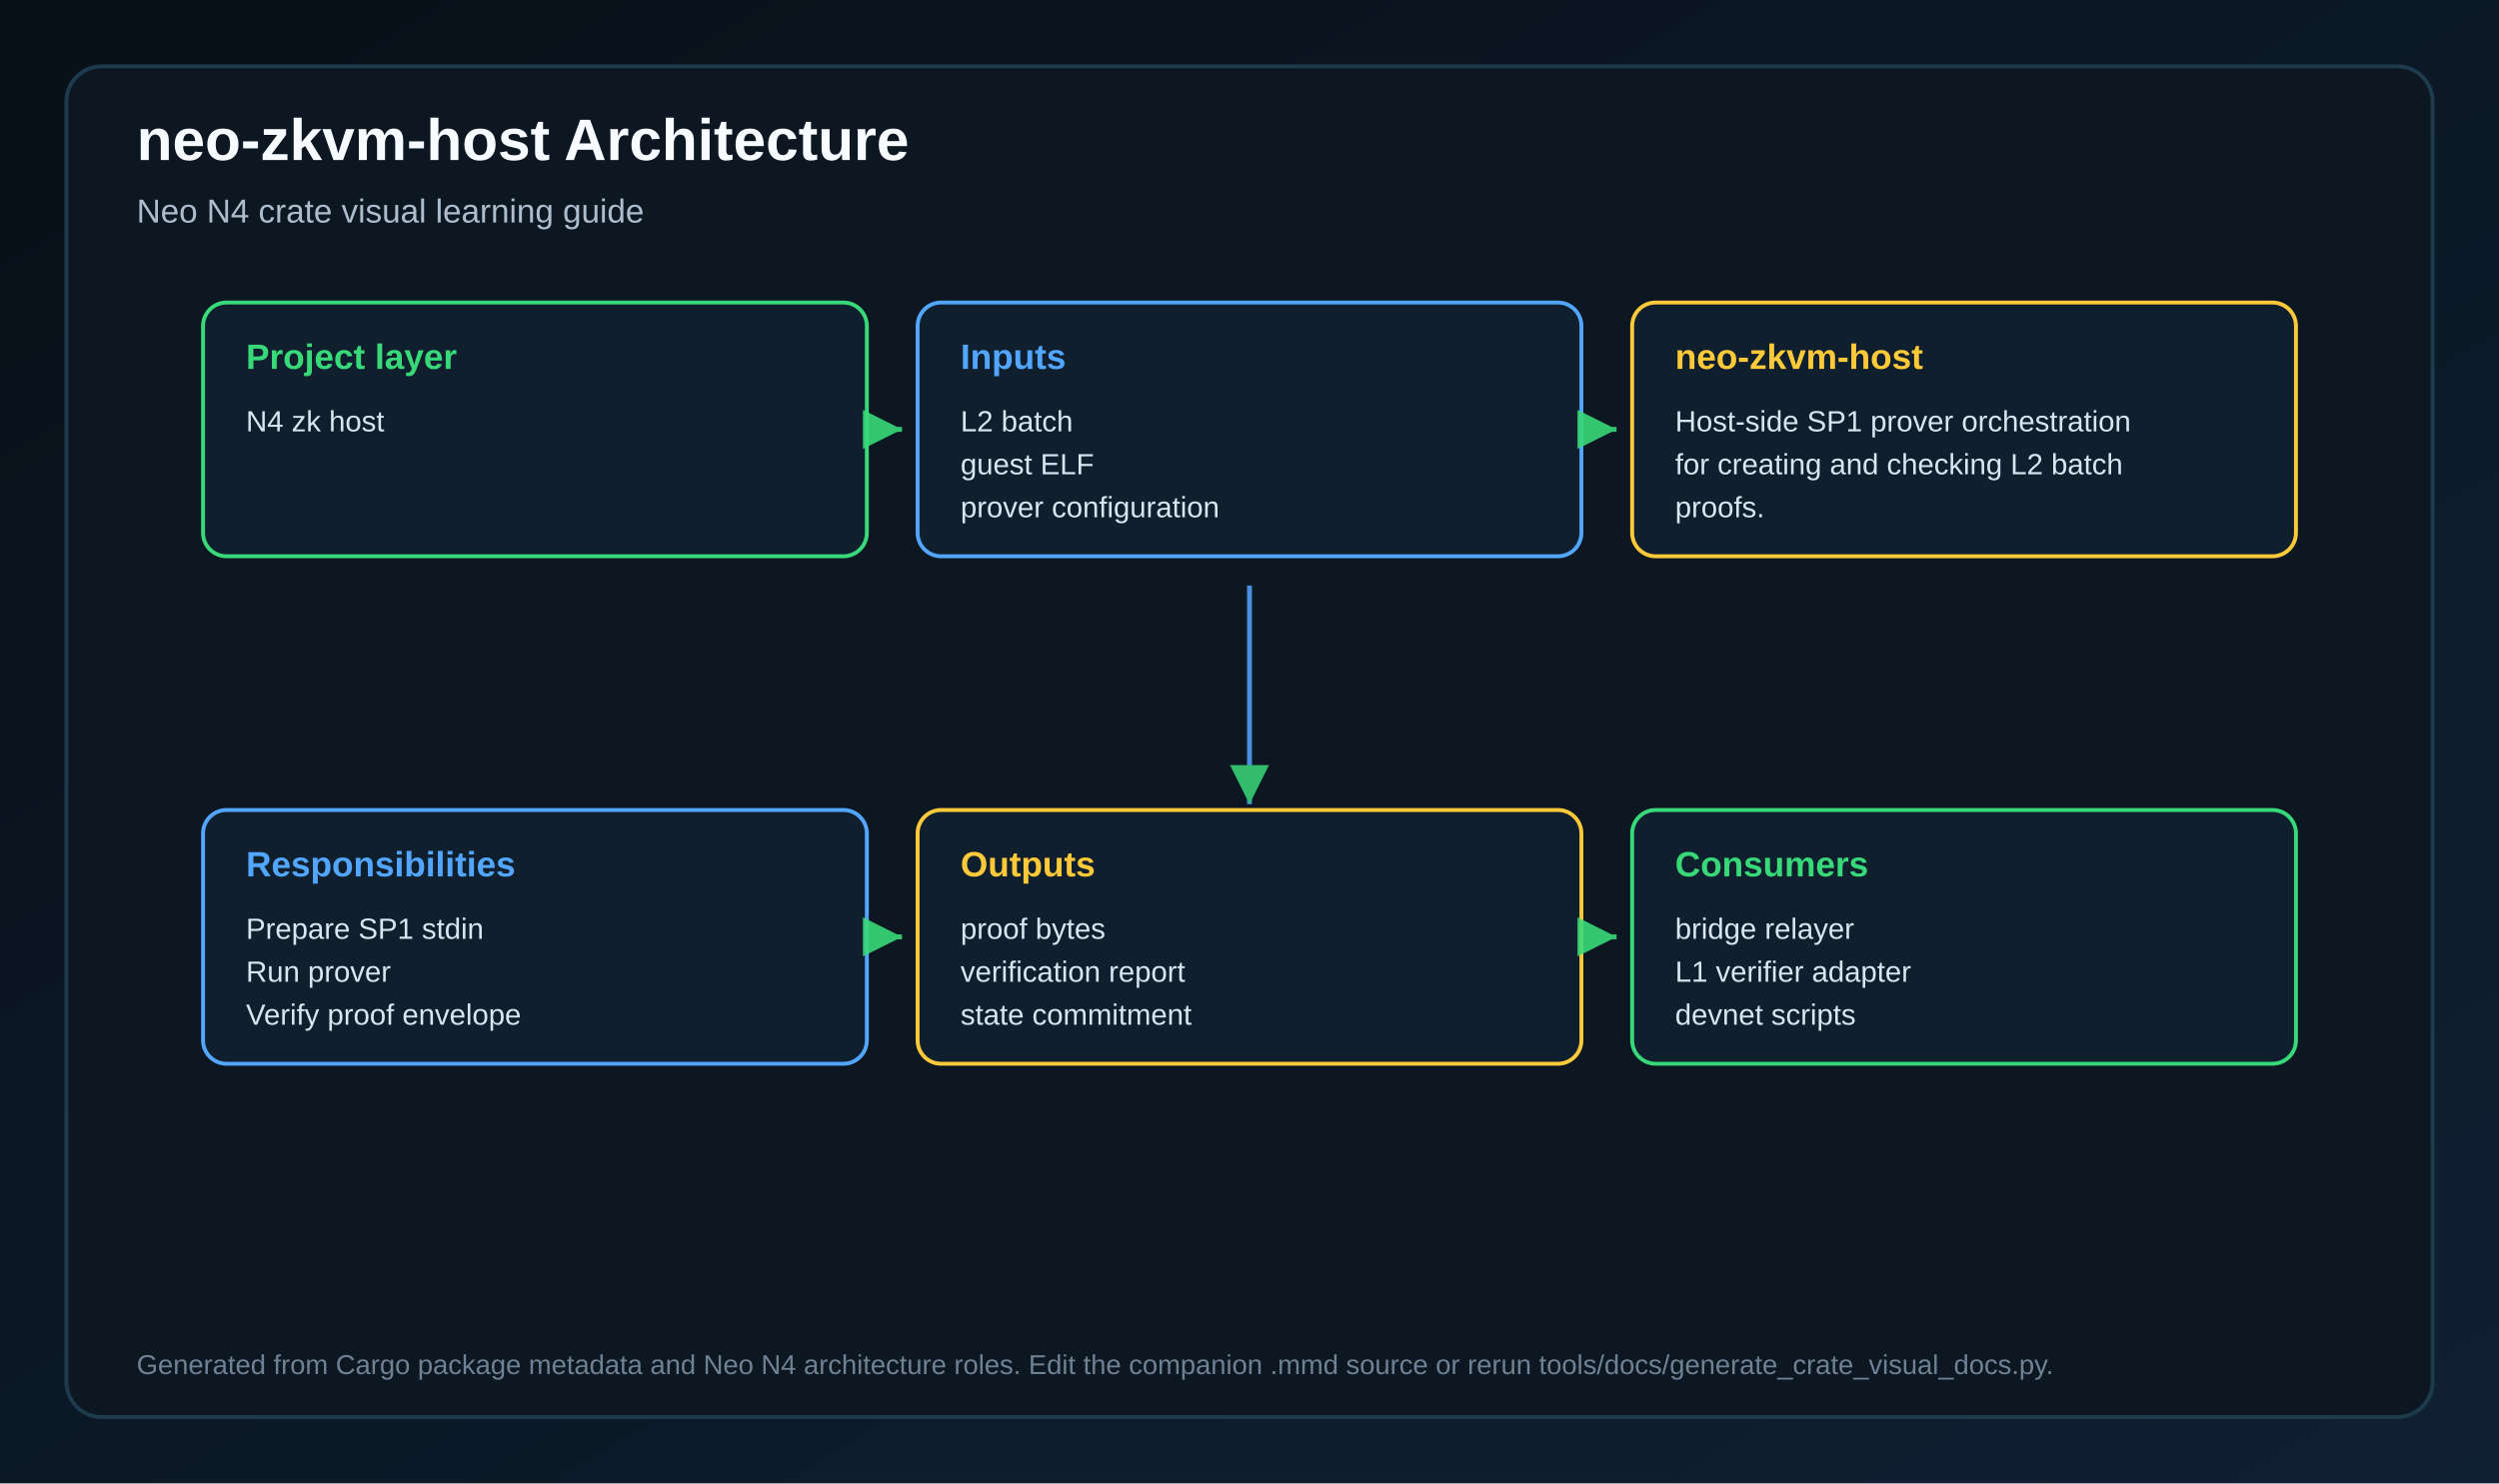
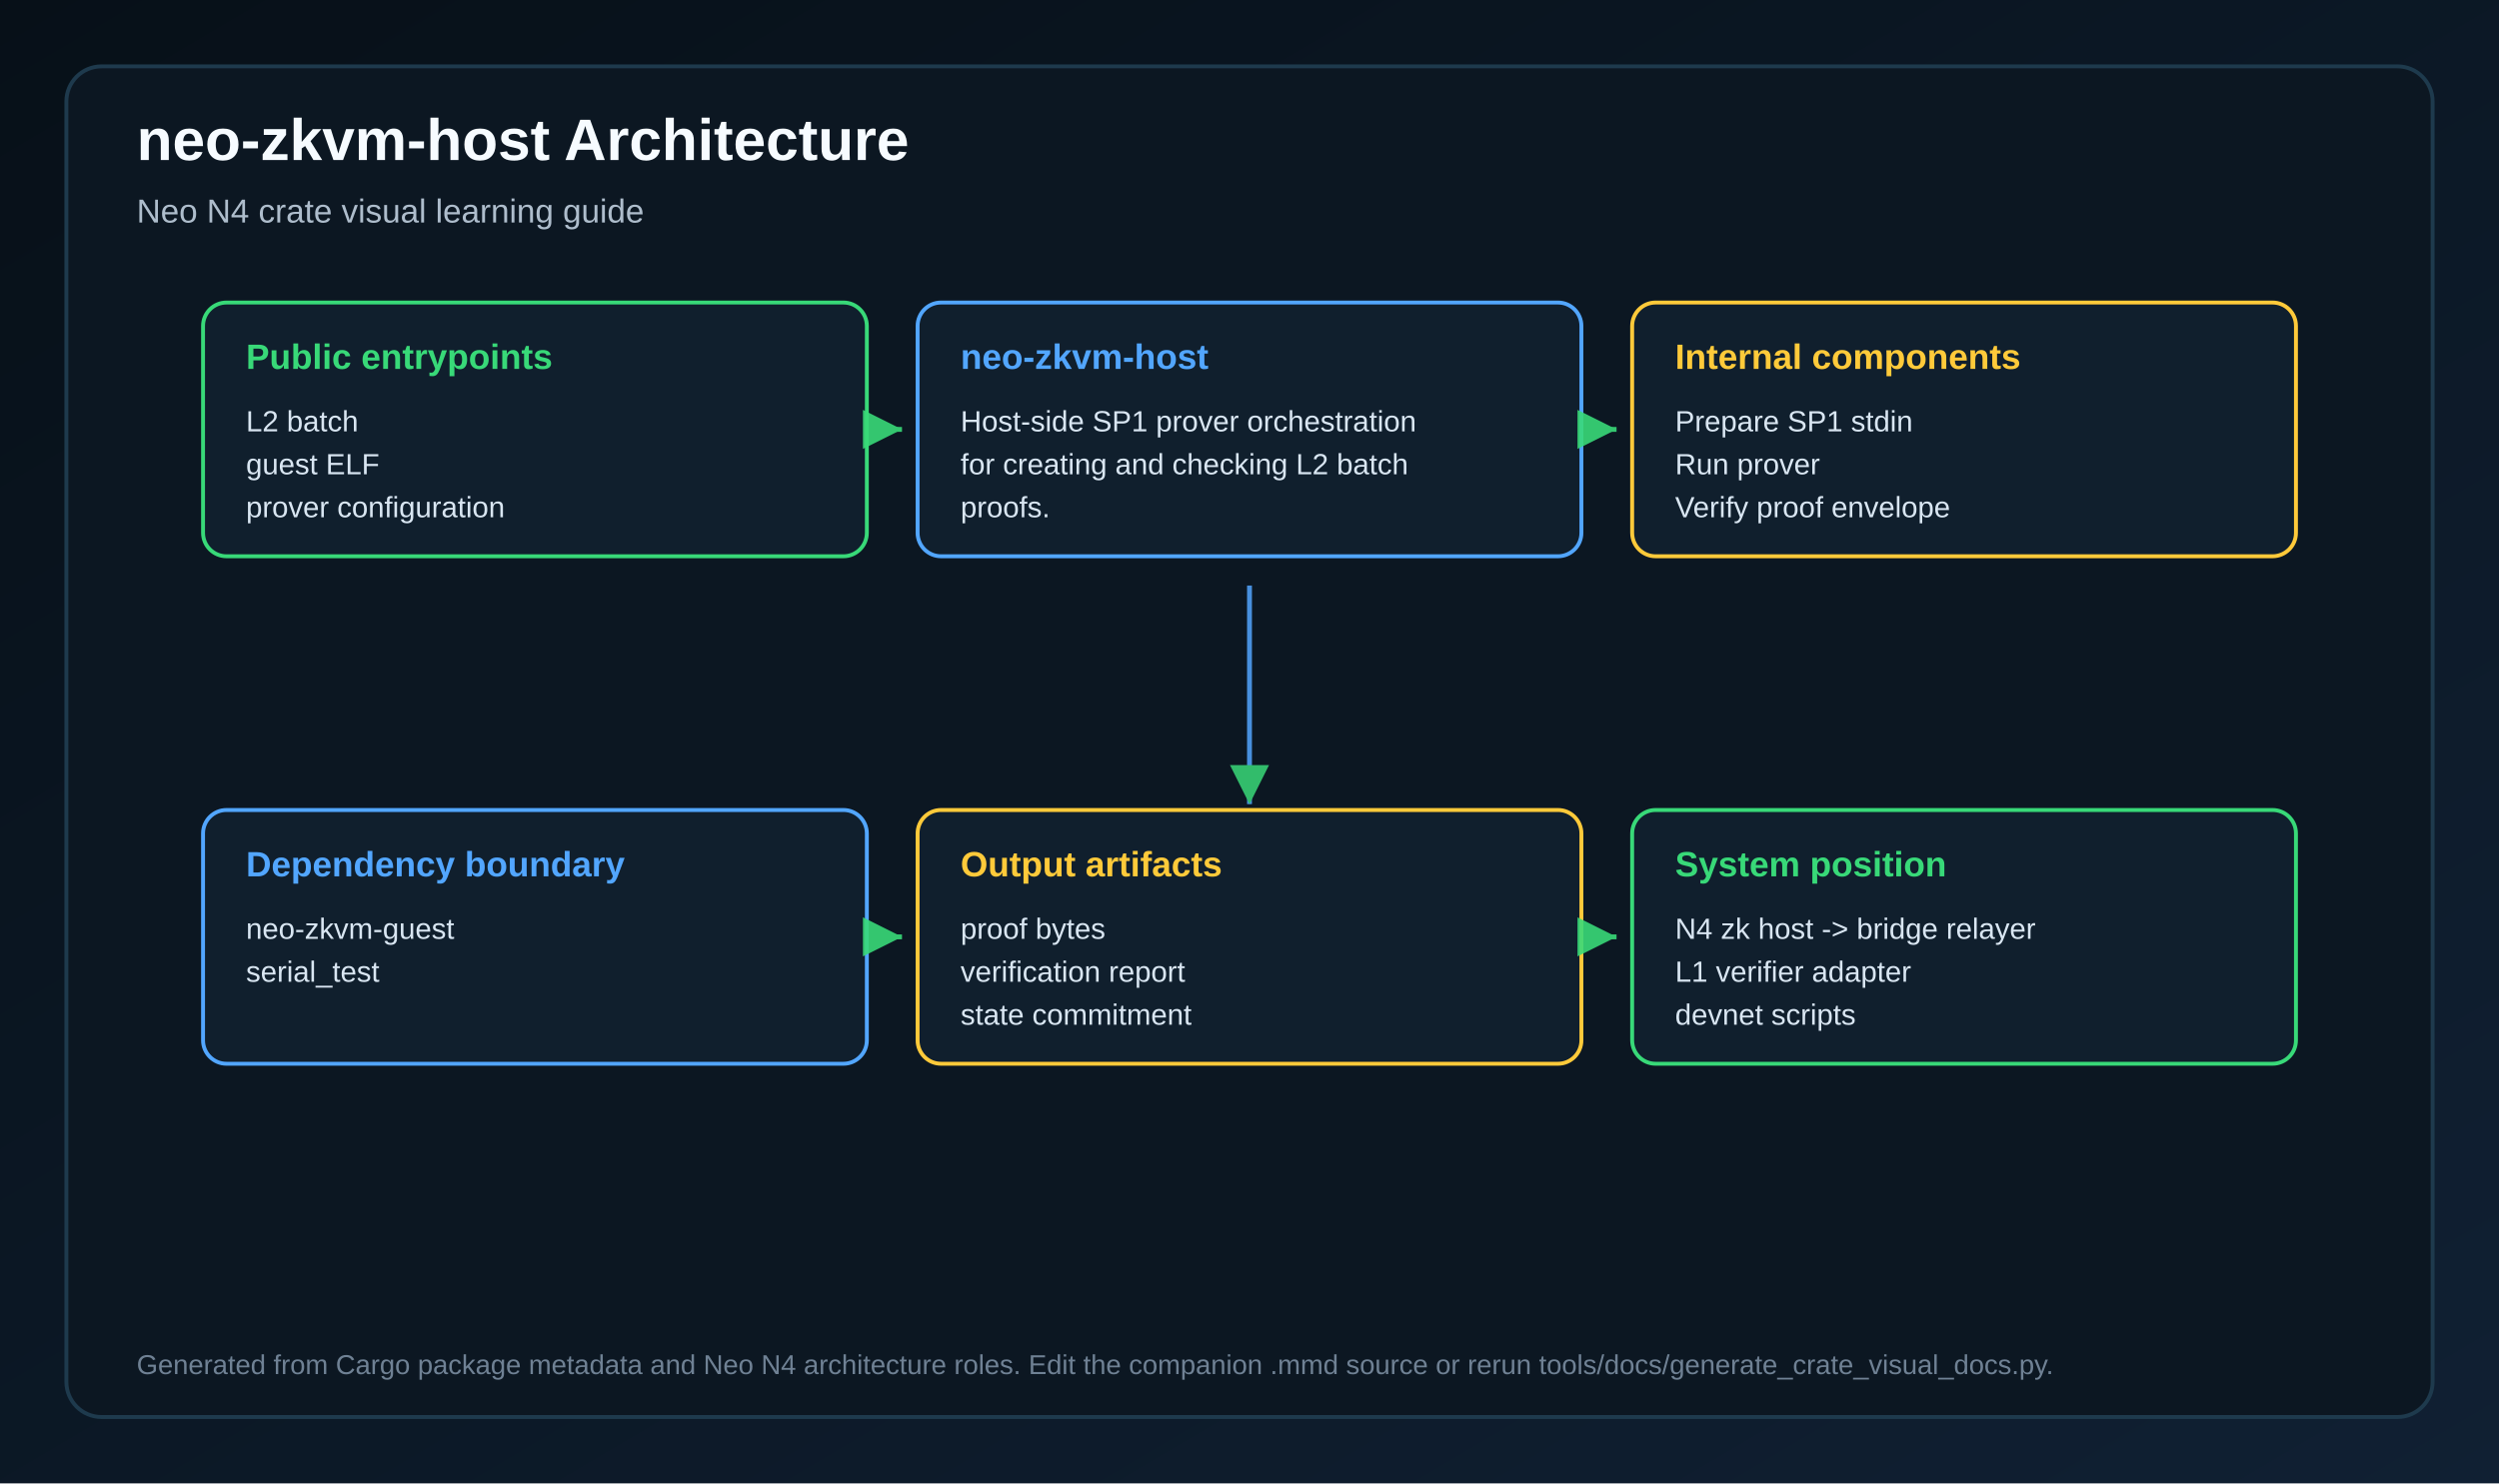
<svg xmlns="http://www.w3.org/2000/svg" width="1280" height="760" viewBox="0 0 1280 760" role="img" aria-label="neo-zkvm-host Architecture">
  <defs>
    <linearGradient id="bg" x1="0" x2="1" y1="0" y2="1">
      <stop offset="0" stop-color="#071018" />
      <stop offset="1" stop-color="#102033" />
    </linearGradient>
    <marker id="arrow" markerWidth="12" markerHeight="12" refX="10" refY="6" orient="auto">
      <path d="M2,2 L10,6 L2,10 Z" fill="#38d978" />
    </marker>
  </defs>
  <rect x="0" y="0" width="1280" height="760" fill="url(#bg)" />
  <rect x="34" y="34" width="1212" height="692" rx="18" fill="#0c1722" stroke="#1e3a4d" stroke-width="2" />
  <text x="70" y="82" fill="#f6fbff" font-size="30" font-family="Segoe UI, Arial, sans-serif" font-weight="700">neo-zkvm-host Architecture</text>
  <text x="70" y="114" fill="#aebdcc" font-size="17" font-family="Segoe UI, Arial, sans-serif">Neo N4 crate visual learning guide</text>
  <rect x="104" y="155" width="340" height="130" rx="12" fill="#101f2d" stroke="#38d978" stroke-width="2" />
-   <text x="126" y="189" fill="#38d978" font-size="18" font-family="Segoe UI, Arial, sans-serif" font-weight="700">Project layer</text>
-   <text x="126" y="221" fill="#d9e6f2" font-size="15" font-family="Segoe UI, Arial, sans-serif">N4 zk host</text>
+   <text x="126" y="189" fill="#38d978" font-size="18" font-family="Segoe UI, Arial, sans-serif" font-weight="700">Public entrypoints</text>
+   <text x="126" y="221" fill="#d9e6f2" font-size="15" font-family="Segoe UI, Arial, sans-serif">L2 batch</text>
+   <text x="126" y="243" fill="#d9e6f2" font-size="15" font-family="Segoe UI, Arial, sans-serif">guest ELF</text>
+   <text x="126" y="265" fill="#d9e6f2" font-size="15" font-family="Segoe UI, Arial, sans-serif">prover configuration</text>
  <rect x="470" y="155" width="340" height="130" rx="12" fill="#101f2d" stroke="#52a6ff" stroke-width="2" />
-   <text x="492" y="189" fill="#52a6ff" font-size="18" font-family="Segoe UI, Arial, sans-serif" font-weight="700">Inputs</text>
-   <text x="492" y="221" fill="#d9e6f2" font-size="15" font-family="Segoe UI, Arial, sans-serif">L2 batch</text>
-   <text x="492" y="243" fill="#d9e6f2" font-size="15" font-family="Segoe UI, Arial, sans-serif">guest ELF</text>
-   <text x="492" y="265" fill="#d9e6f2" font-size="15" font-family="Segoe UI, Arial, sans-serif">prover configuration</text>
+   <text x="492" y="189" fill="#52a6ff" font-size="18" font-family="Segoe UI, Arial, sans-serif" font-weight="700">neo-zkvm-host</text>
+   <text x="492" y="221" fill="#d9e6f2" font-size="15" font-family="Segoe UI, Arial, sans-serif">Host-side SP1 prover orchestration</text>
+   <text x="492" y="243" fill="#d9e6f2" font-size="15" font-family="Segoe UI, Arial, sans-serif">for creating and checking L2 batch</text>
+   <text x="492" y="265" fill="#d9e6f2" font-size="15" font-family="Segoe UI, Arial, sans-serif">proofs.</text>
  <line x1="452" y1="220" x2="462" y2="220" stroke="#38d978" stroke-width="2.5" marker-end="url(#arrow)" opacity="0.9" />
  <rect x="836" y="155" width="340" height="130" rx="12" fill="#101f2d" stroke="#ffca3a" stroke-width="2" />
-   <text x="858" y="189" fill="#ffca3a" font-size="18" font-family="Segoe UI, Arial, sans-serif" font-weight="700">neo-zkvm-host</text>
-   <text x="858" y="221" fill="#d9e6f2" font-size="15" font-family="Segoe UI, Arial, sans-serif">Host-side SP1 prover orchestration</text>
-   <text x="858" y="243" fill="#d9e6f2" font-size="15" font-family="Segoe UI, Arial, sans-serif">for creating and checking L2 batch</text>
-   <text x="858" y="265" fill="#d9e6f2" font-size="15" font-family="Segoe UI, Arial, sans-serif">proofs.</text>
+   <text x="858" y="189" fill="#ffca3a" font-size="18" font-family="Segoe UI, Arial, sans-serif" font-weight="700">Internal components</text>
+   <text x="858" y="221" fill="#d9e6f2" font-size="15" font-family="Segoe UI, Arial, sans-serif">Prepare SP1 stdin</text>
+   <text x="858" y="243" fill="#d9e6f2" font-size="15" font-family="Segoe UI, Arial, sans-serif">Run prover</text>
+   <text x="858" y="265" fill="#d9e6f2" font-size="15" font-family="Segoe UI, Arial, sans-serif">Verify proof envelope</text>
  <line x1="818" y1="220" x2="828" y2="220" stroke="#38d978" stroke-width="2.5" marker-end="url(#arrow)" opacity="0.9" />
  <rect x="104" y="415" width="340" height="130" rx="12" fill="#101f2d" stroke="#52a6ff" stroke-width="2" />
-   <text x="126" y="449" fill="#52a6ff" font-size="18" font-family="Segoe UI, Arial, sans-serif" font-weight="700">Responsibilities</text>
-   <text x="126" y="481" fill="#d9e6f2" font-size="15" font-family="Segoe UI, Arial, sans-serif">Prepare SP1 stdin</text>
-   <text x="126" y="503" fill="#d9e6f2" font-size="15" font-family="Segoe UI, Arial, sans-serif">Run prover</text>
-   <text x="126" y="525" fill="#d9e6f2" font-size="15" font-family="Segoe UI, Arial, sans-serif">Verify proof envelope</text>
+   <text x="126" y="449" fill="#52a6ff" font-size="18" font-family="Segoe UI, Arial, sans-serif" font-weight="700">Dependency boundary</text>
+   <text x="126" y="481" fill="#d9e6f2" font-size="15" font-family="Segoe UI, Arial, sans-serif">neo-zkvm-guest</text>
+   <text x="126" y="503" fill="#d9e6f2" font-size="15" font-family="Segoe UI, Arial, sans-serif">serial_test</text>
  <rect x="470" y="415" width="340" height="130" rx="12" fill="#101f2d" stroke="#ffca3a" stroke-width="2" />
-   <text x="492" y="449" fill="#ffca3a" font-size="18" font-family="Segoe UI, Arial, sans-serif" font-weight="700">Outputs</text>
+   <text x="492" y="449" fill="#ffca3a" font-size="18" font-family="Segoe UI, Arial, sans-serif" font-weight="700">Output artifacts</text>
  <text x="492" y="481" fill="#d9e6f2" font-size="15" font-family="Segoe UI, Arial, sans-serif">proof bytes</text>
  <text x="492" y="503" fill="#d9e6f2" font-size="15" font-family="Segoe UI, Arial, sans-serif">verification report</text>
  <text x="492" y="525" fill="#d9e6f2" font-size="15" font-family="Segoe UI, Arial, sans-serif">state commitment</text>
  <line x1="452" y1="480" x2="462" y2="480" stroke="#38d978" stroke-width="2.5" marker-end="url(#arrow)" opacity="0.9" />
  <rect x="836" y="415" width="340" height="130" rx="12" fill="#101f2d" stroke="#38d978" stroke-width="2" />
-   <text x="858" y="449" fill="#38d978" font-size="18" font-family="Segoe UI, Arial, sans-serif" font-weight="700">Consumers</text>
-   <text x="858" y="481" fill="#d9e6f2" font-size="15" font-family="Segoe UI, Arial, sans-serif">bridge relayer</text>
+   <text x="858" y="449" fill="#38d978" font-size="18" font-family="Segoe UI, Arial, sans-serif" font-weight="700">System position</text>
+   <text x="858" y="481" fill="#d9e6f2" font-size="15" font-family="Segoe UI, Arial, sans-serif">N4 zk host -&gt; bridge relayer</text>
  <text x="858" y="503" fill="#d9e6f2" font-size="15" font-family="Segoe UI, Arial, sans-serif">L1 verifier adapter</text>
  <text x="858" y="525" fill="#d9e6f2" font-size="15" font-family="Segoe UI, Arial, sans-serif">devnet scripts</text>
  <line x1="818" y1="480" x2="828" y2="480" stroke="#38d978" stroke-width="2.5" marker-end="url(#arrow)" opacity="0.9" />
  <path d="M640 300 C640 350 640 370 640 412" stroke="#52a6ff" stroke-width="2.5" fill="none" marker-end="url(#arrow)" opacity="0.85" />
  <text x="70" y="704" fill="#6f8194" font-size="14" font-family="Segoe UI, Arial, sans-serif">Generated from Cargo package metadata and Neo N4 architecture roles. Edit the companion .mmd source or rerun tools/docs/generate_crate_visual_docs.py.</text>
</svg>
